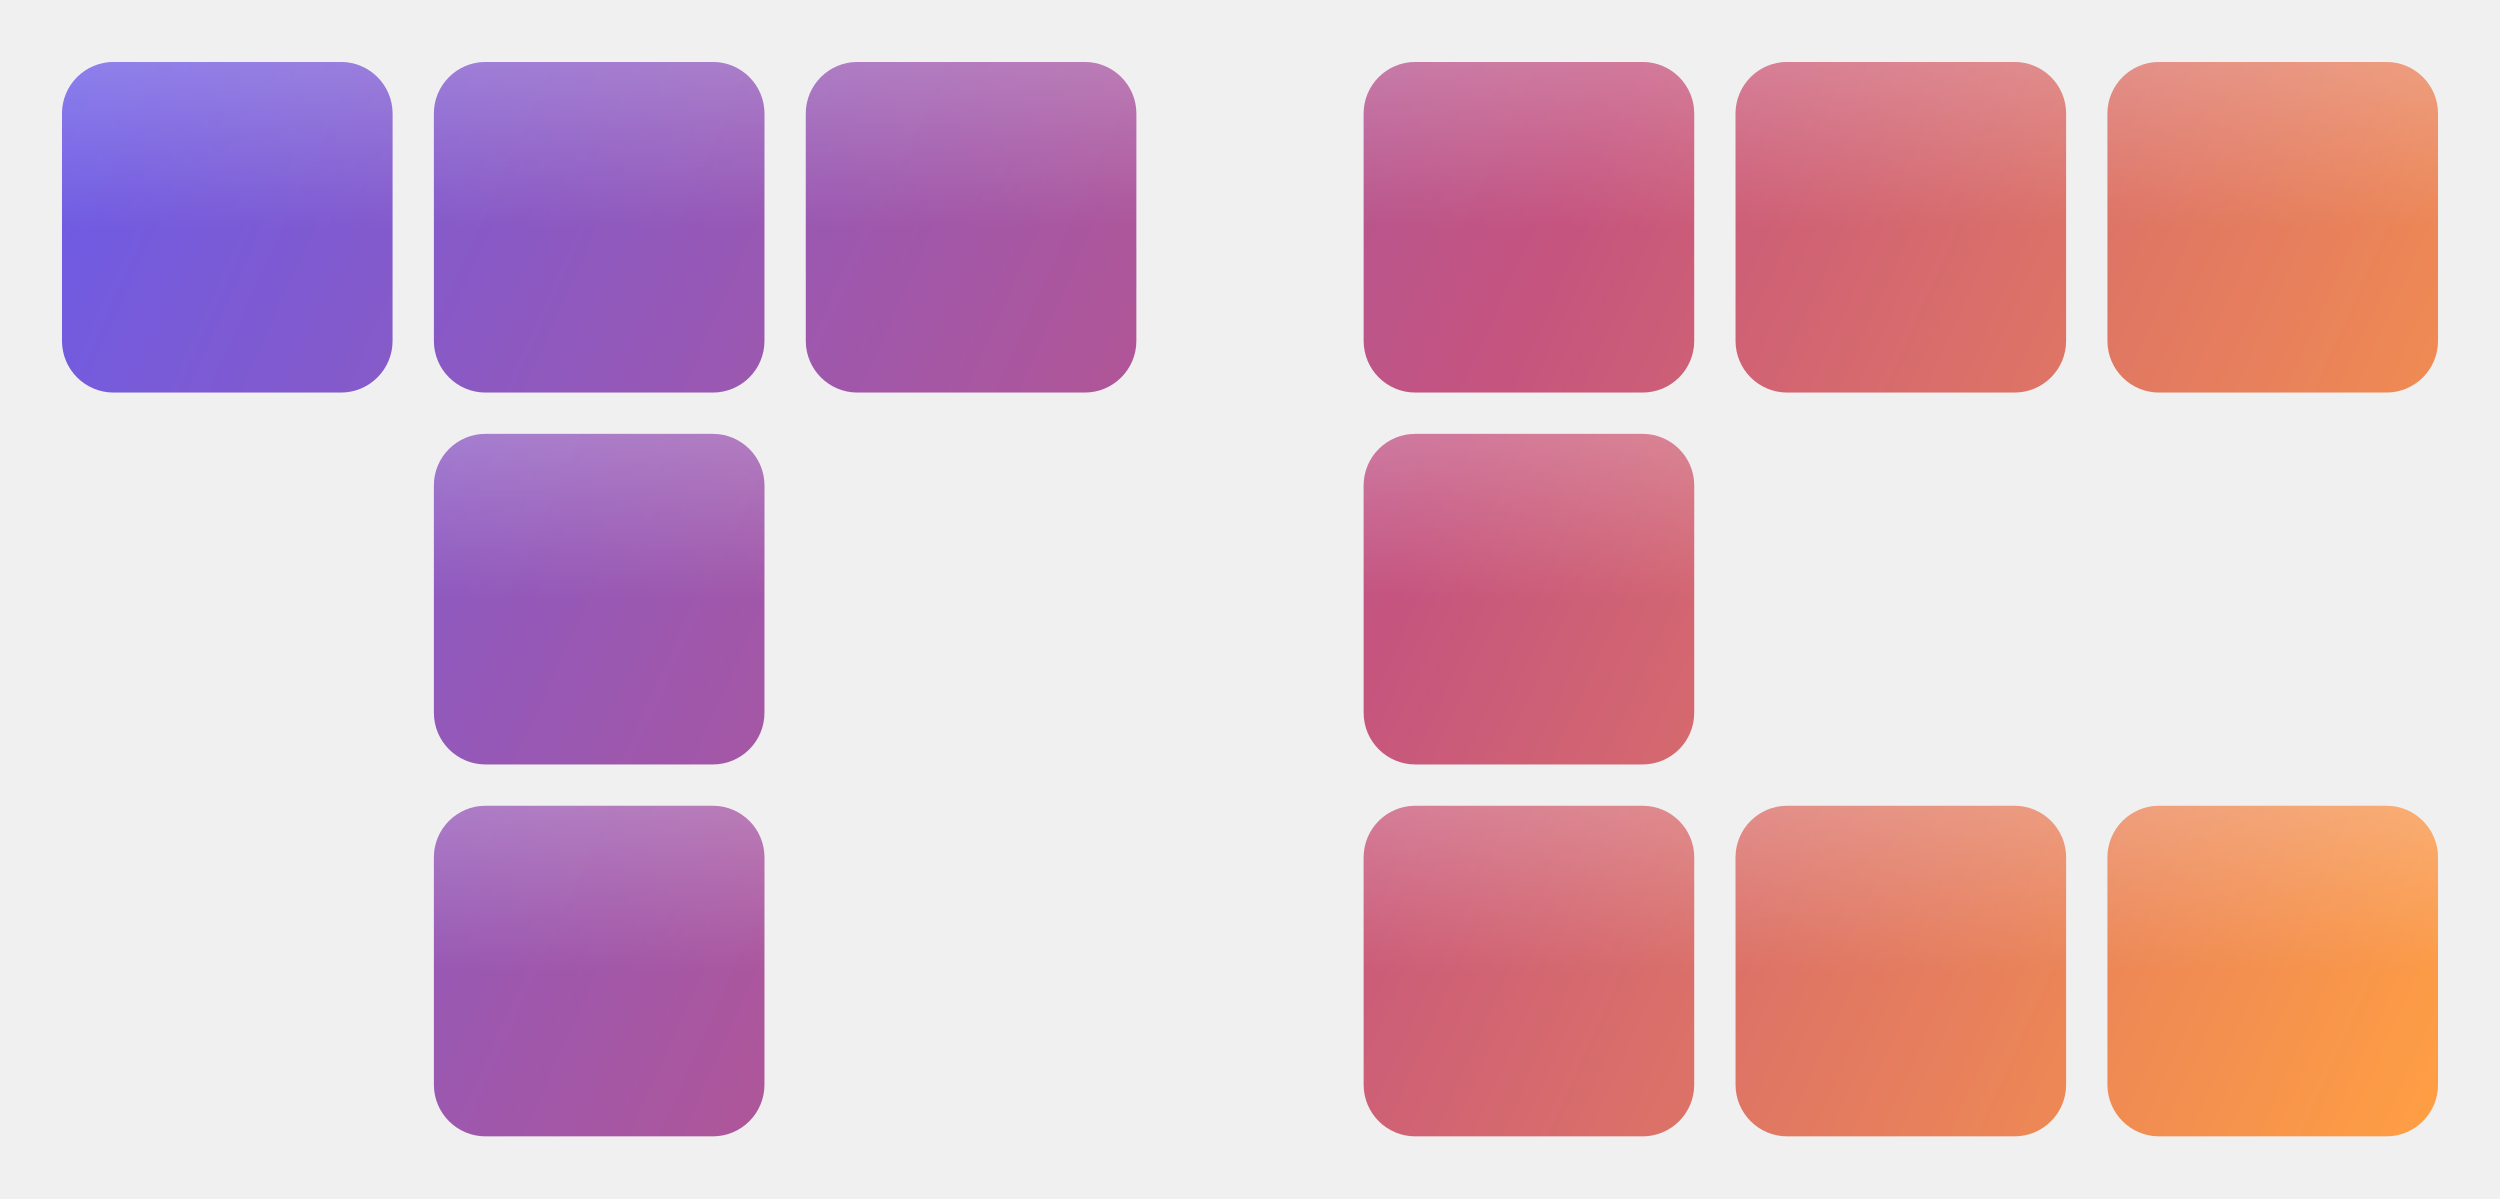
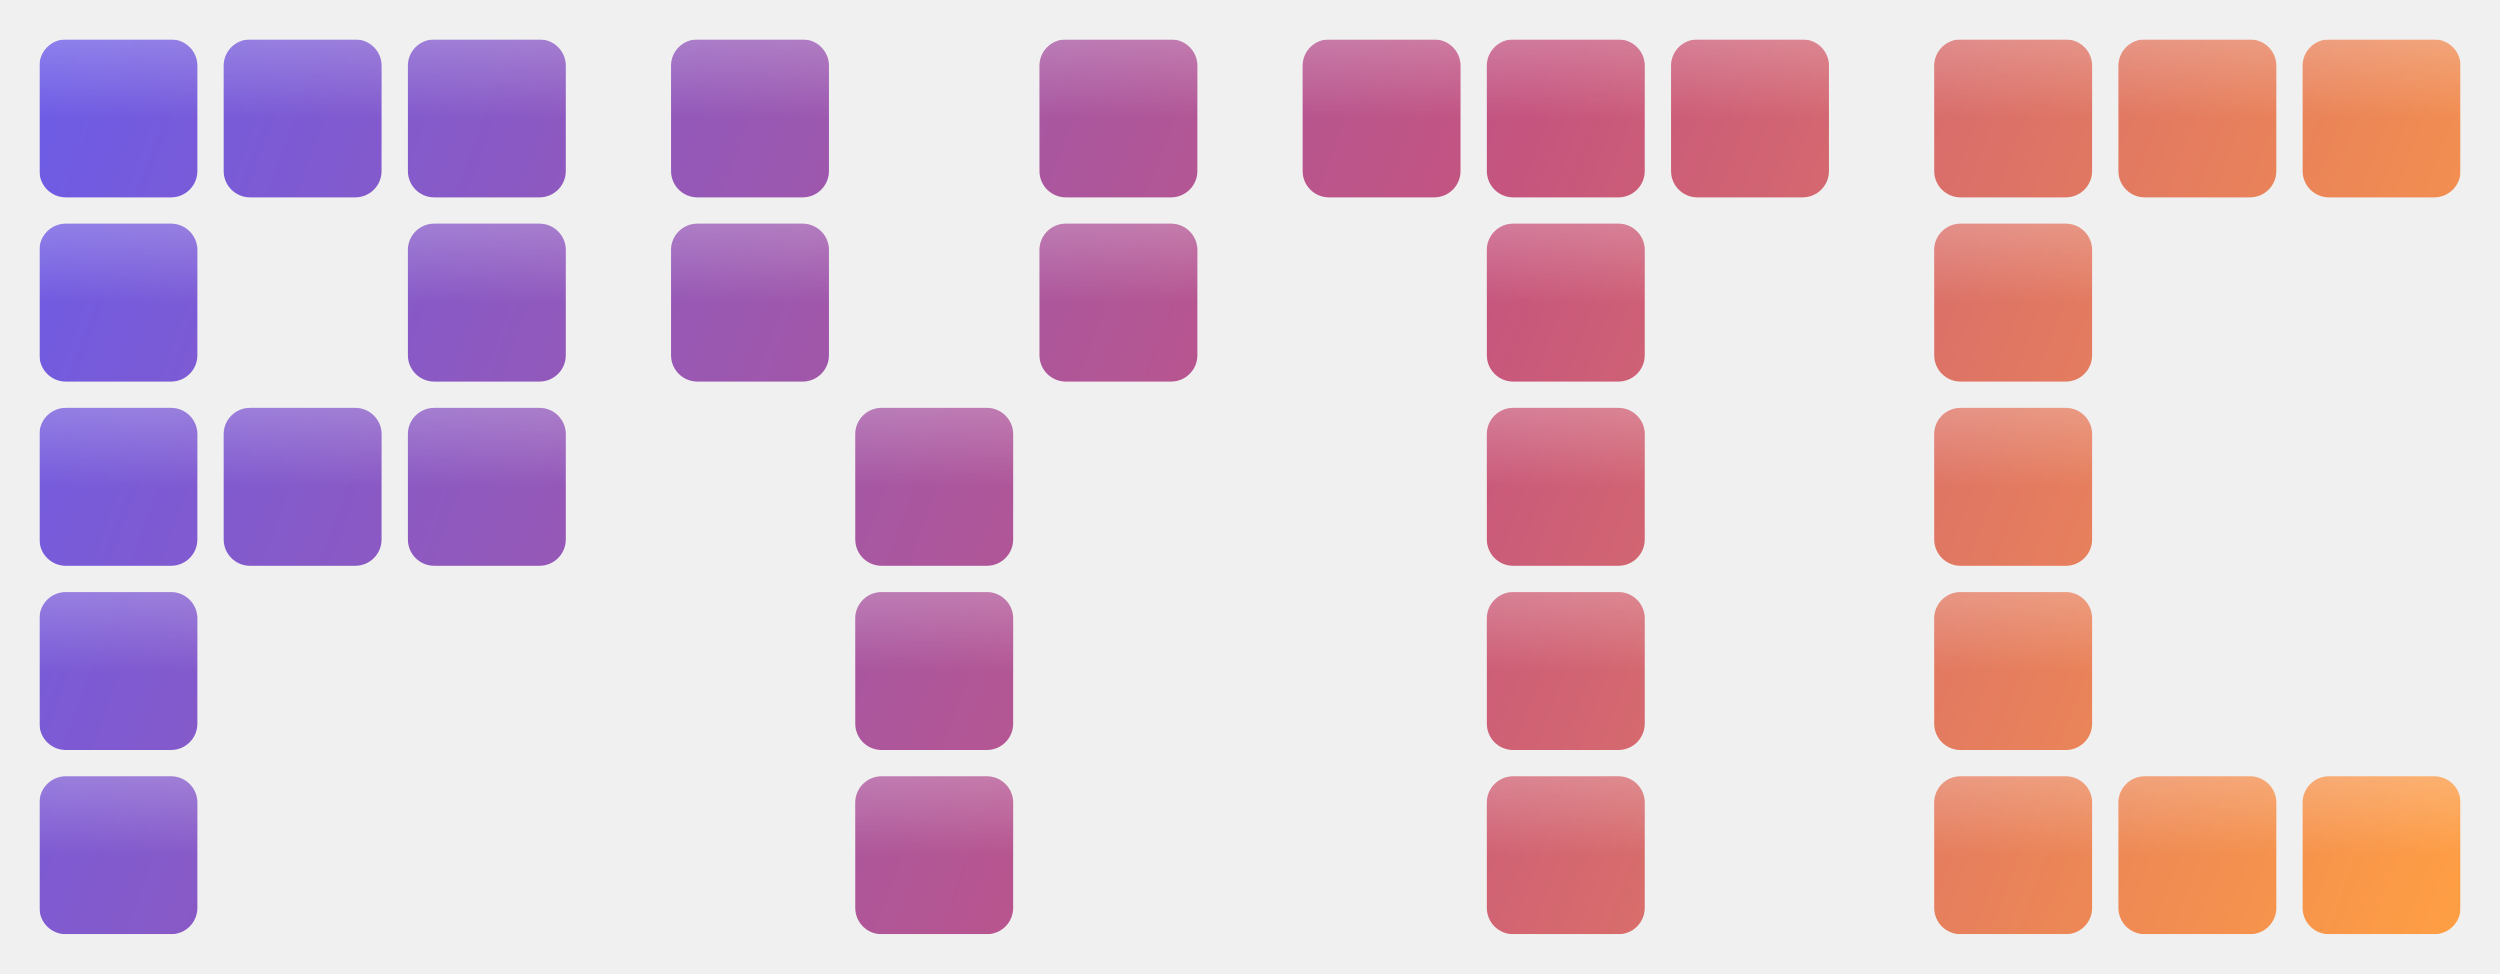
- <svg xmlns="http://www.w3.org/2000/svg" viewBox="-6 -6 242 116" role="img" aria-label="PyTC logo">
+ <svg xmlns="http://www.w3.org/2000/svg" viewBox="-6 -6 380 148" role="img" aria-label="PyTC logo">
  <defs>
-     <linearGradient id="pytcGrad" x1="0" y1="0" x2="230" y2="104" gradientUnits="userSpaceOnUse">
+     <linearGradient id="pytcGrad" x1="0" y1="0" x2="368" y2="136" gradientUnits="userSpaceOnUse">
      <stop offset="0%" stop-color="#6c5ce7" />
      <stop offset="55%" stop-color="#c5547f" />
      <stop offset="100%" stop-color="#ff9f43" />
    </linearGradient>
    <linearGradient id="pytcShine" x1="0" y1="0" x2="0" y2="1">
      <stop offset="0%" stop-color="#ffffff" stop-opacity="0.22" />
      <stop offset="50%" stop-color="#ffffff" stop-opacity="0" />
    </linearGradient>
+     <rect id="pytcBlock" width="24" height="24" rx="4" />
+     <g id="pytcLetters">
+       <use href="#pytcBlock" x="0" y="0" />
+       <use href="#pytcBlock" x="28" y="0" />
+       <use href="#pytcBlock" x="56" y="0" />
+       <use href="#pytcBlock" x="0" y="28" />
+       <use href="#pytcBlock" x="56" y="28" />
+       <use href="#pytcBlock" x="0" y="56" />
+       <use href="#pytcBlock" x="28" y="56" />
+       <use href="#pytcBlock" x="56" y="56" />
+       <use href="#pytcBlock" x="0" y="84" />
+       <use href="#pytcBlock" x="0" y="112" />
+       <use href="#pytcBlock" x="96" y="0" />
+       <use href="#pytcBlock" x="152" y="0" />
+       <use href="#pytcBlock" x="96" y="28" />
+       <use href="#pytcBlock" x="152" y="28" />
+       <use href="#pytcBlock" x="124" y="56" />
+       <use href="#pytcBlock" x="124" y="84" />
+       <use href="#pytcBlock" x="124" y="112" />
+       <use href="#pytcBlock" x="192" y="0" />
+       <use href="#pytcBlock" x="220" y="0" />
+       <use href="#pytcBlock" x="248" y="0" />
+       <use href="#pytcBlock" x="220" y="28" />
+       <use href="#pytcBlock" x="220" y="56" />
+       <use href="#pytcBlock" x="220" y="84" />
+       <use href="#pytcBlock" x="220" y="112" />
+       <use href="#pytcBlock" x="288" y="0" />
+       <use href="#pytcBlock" x="316" y="0" />
+       <use href="#pytcBlock" x="344" y="0" />
+       <use href="#pytcBlock" x="288" y="28" />
+       <use href="#pytcBlock" x="288" y="56" />
+       <use href="#pytcBlock" x="288" y="84" />
+       <use href="#pytcBlock" x="288" y="112" />
+       <use href="#pytcBlock" x="316" y="112" />
+       <use href="#pytcBlock" x="344" y="112" />
+     </g>
+     <mask id="pytcLetterMask" x="0" y="0" width="368" height="136" maskUnits="userSpaceOnUse">
+       <use href="#pytcLetters" fill="#ffffff" />
+     </mask>
  </defs>
-   <g>
-     <rect x="0" y="0" width="32" height="32" rx="5" fill="url(#pytcGrad)" />
-     <rect x="36" y="0" width="32" height="32" rx="5" fill="url(#pytcGrad)" />
-     <rect x="72" y="0" width="32" height="32" rx="5" fill="url(#pytcGrad)" />
-     <rect x="36" y="36" width="32" height="32" rx="5" fill="url(#pytcGrad)" />
-     <rect x="36" y="72" width="32" height="32" rx="5" fill="url(#pytcGrad)" />
-     <rect x="126" y="0" width="32" height="32" rx="5" fill="url(#pytcGrad)" />
-     <rect x="162" y="0" width="32" height="32" rx="5" fill="url(#pytcGrad)" />
-     <rect x="198" y="0" width="32" height="32" rx="5" fill="url(#pytcGrad)" />
-     <rect x="126" y="36" width="32" height="32" rx="5" fill="url(#pytcGrad)" />
-     <rect x="126" y="72" width="32" height="32" rx="5" fill="url(#pytcGrad)" />
-     <rect x="162" y="72" width="32" height="32" rx="5" fill="url(#pytcGrad)" />
-     <rect x="198" y="72" width="32" height="32" rx="5" fill="url(#pytcGrad)" />
-     <g pointer-events="none">
-       <rect x="0" y="0" width="32" height="32" rx="5" fill="url(#pytcShine)" />
-       <rect x="36" y="0" width="32" height="32" rx="5" fill="url(#pytcShine)" />
-       <rect x="72" y="0" width="32" height="32" rx="5" fill="url(#pytcShine)" />
-       <rect x="36" y="36" width="32" height="32" rx="5" fill="url(#pytcShine)" />
-       <rect x="36" y="72" width="32" height="32" rx="5" fill="url(#pytcShine)" />
-       <rect x="126" y="0" width="32" height="32" rx="5" fill="url(#pytcShine)" />
-       <rect x="162" y="0" width="32" height="32" rx="5" fill="url(#pytcShine)" />
-       <rect x="198" y="0" width="32" height="32" rx="5" fill="url(#pytcShine)" />
-       <rect x="126" y="36" width="32" height="32" rx="5" fill="url(#pytcShine)" />
-       <rect x="126" y="72" width="32" height="32" rx="5" fill="url(#pytcShine)" />
-       <rect x="162" y="72" width="32" height="32" rx="5" fill="url(#pytcShine)" />
-       <rect x="198" y="72" width="32" height="32" rx="5" fill="url(#pytcShine)" />
-     </g>
-   </g>
+   <rect x="0" y="0" width="368" height="136" fill="url(#pytcGrad)" mask="url(#pytcLetterMask)" />
+   <use href="#pytcLetters" fill="url(#pytcShine)" pointer-events="none" />
</svg>
